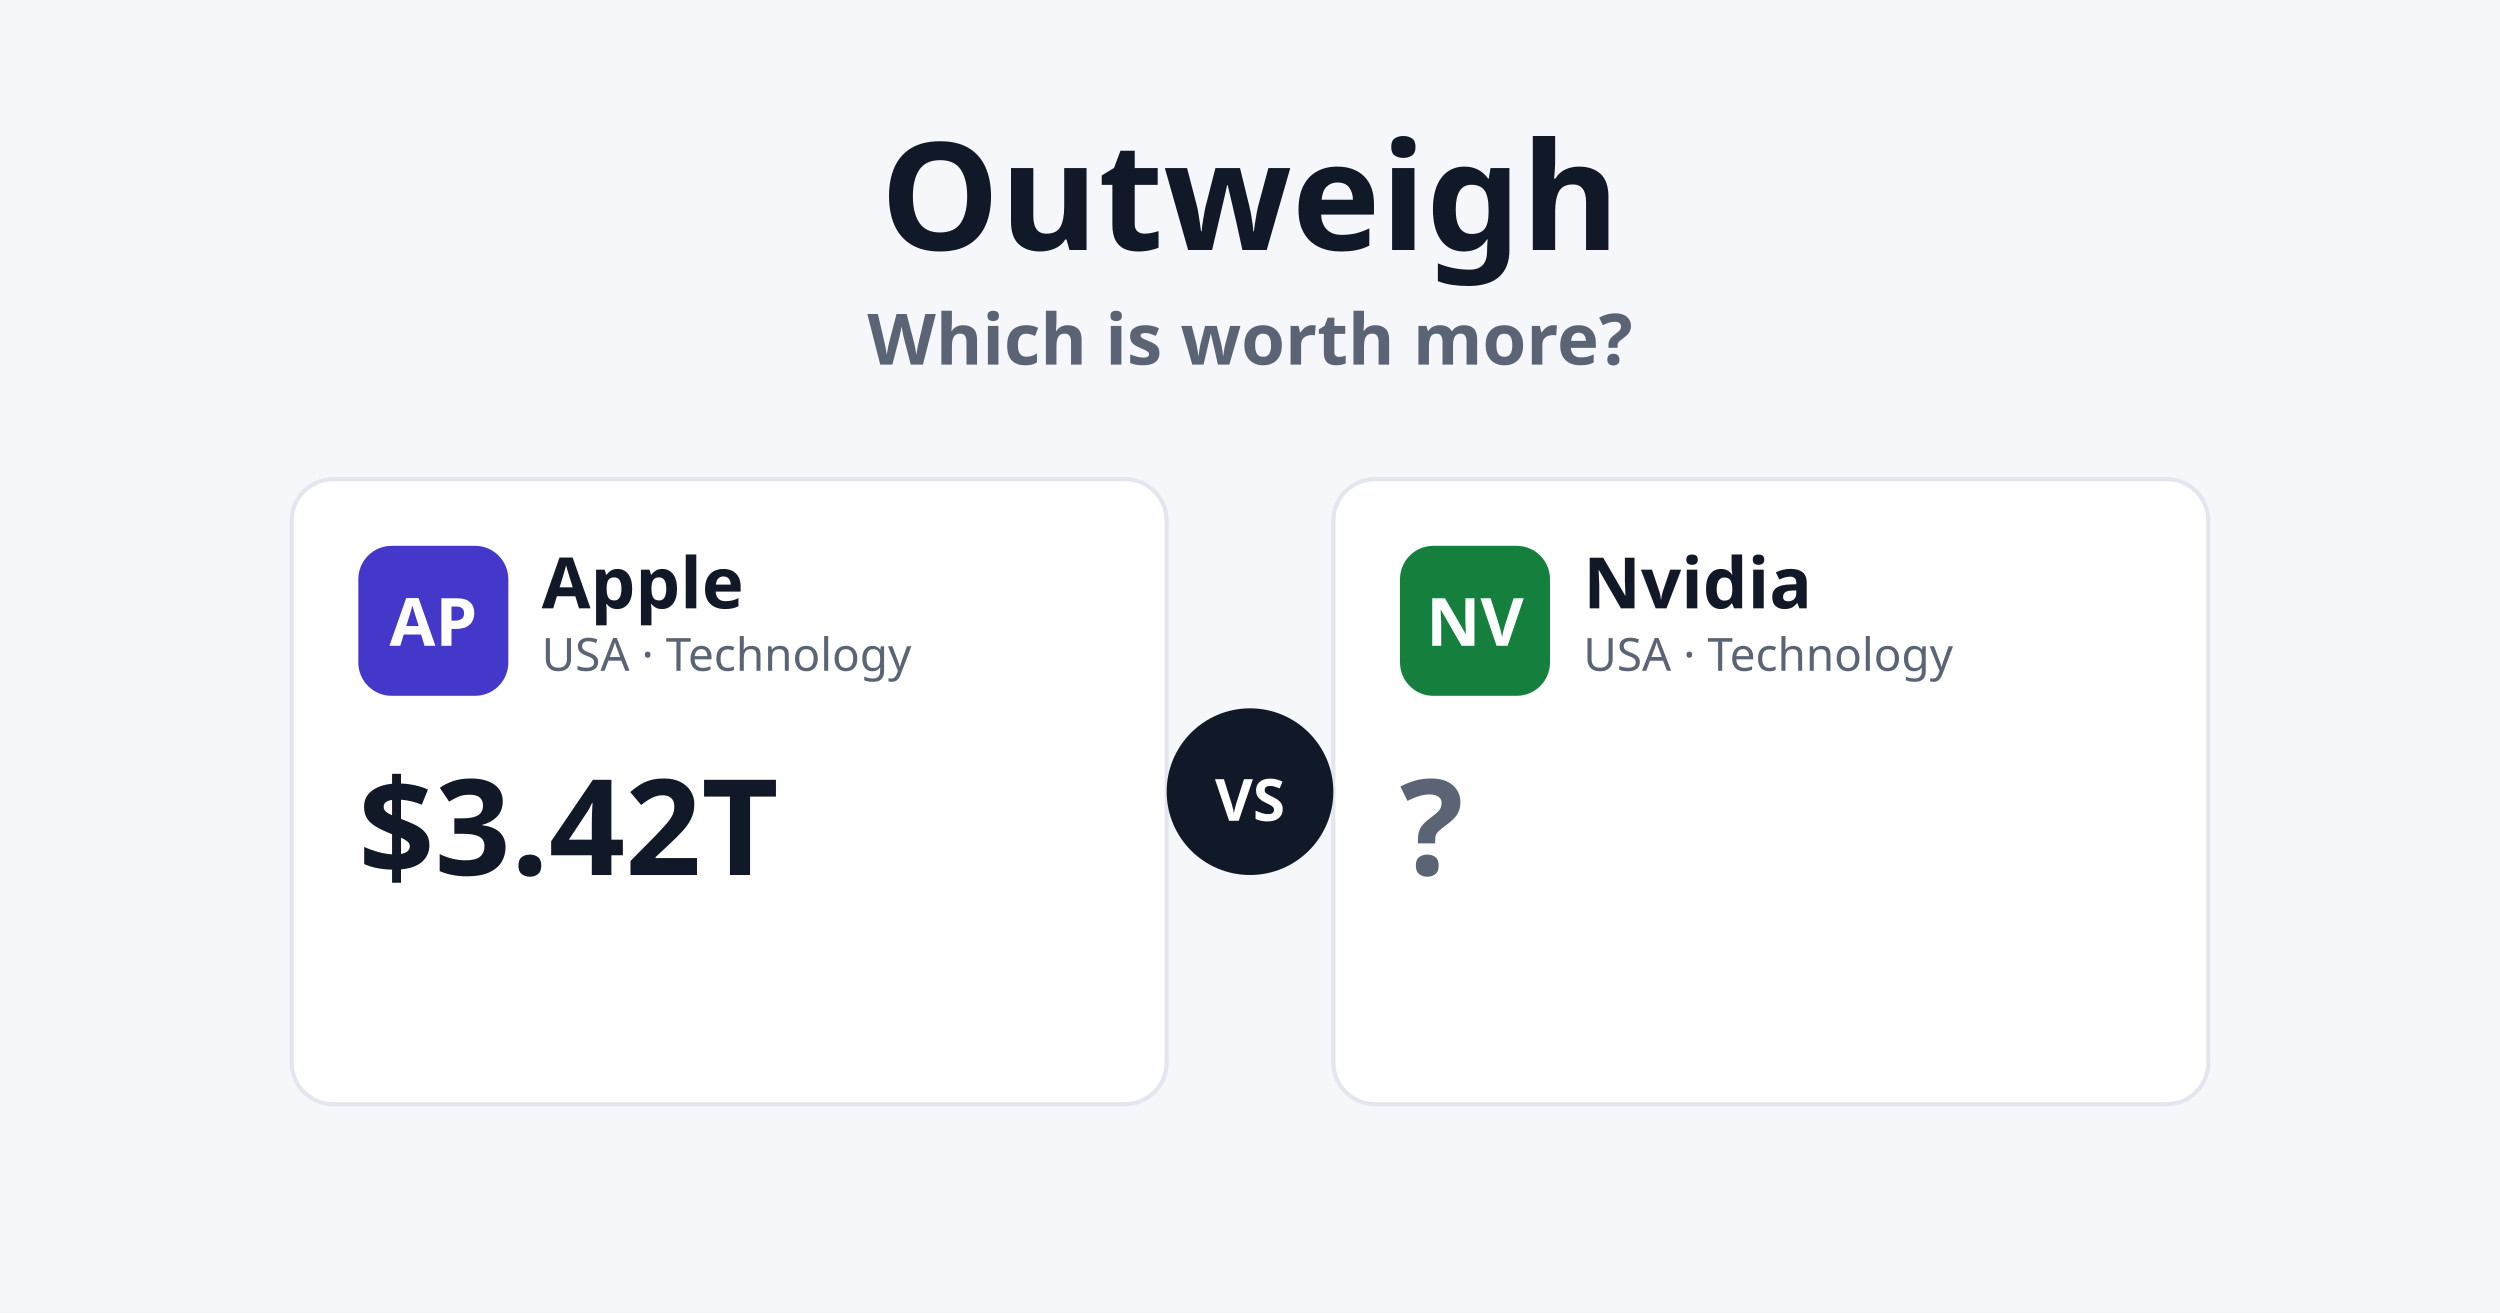
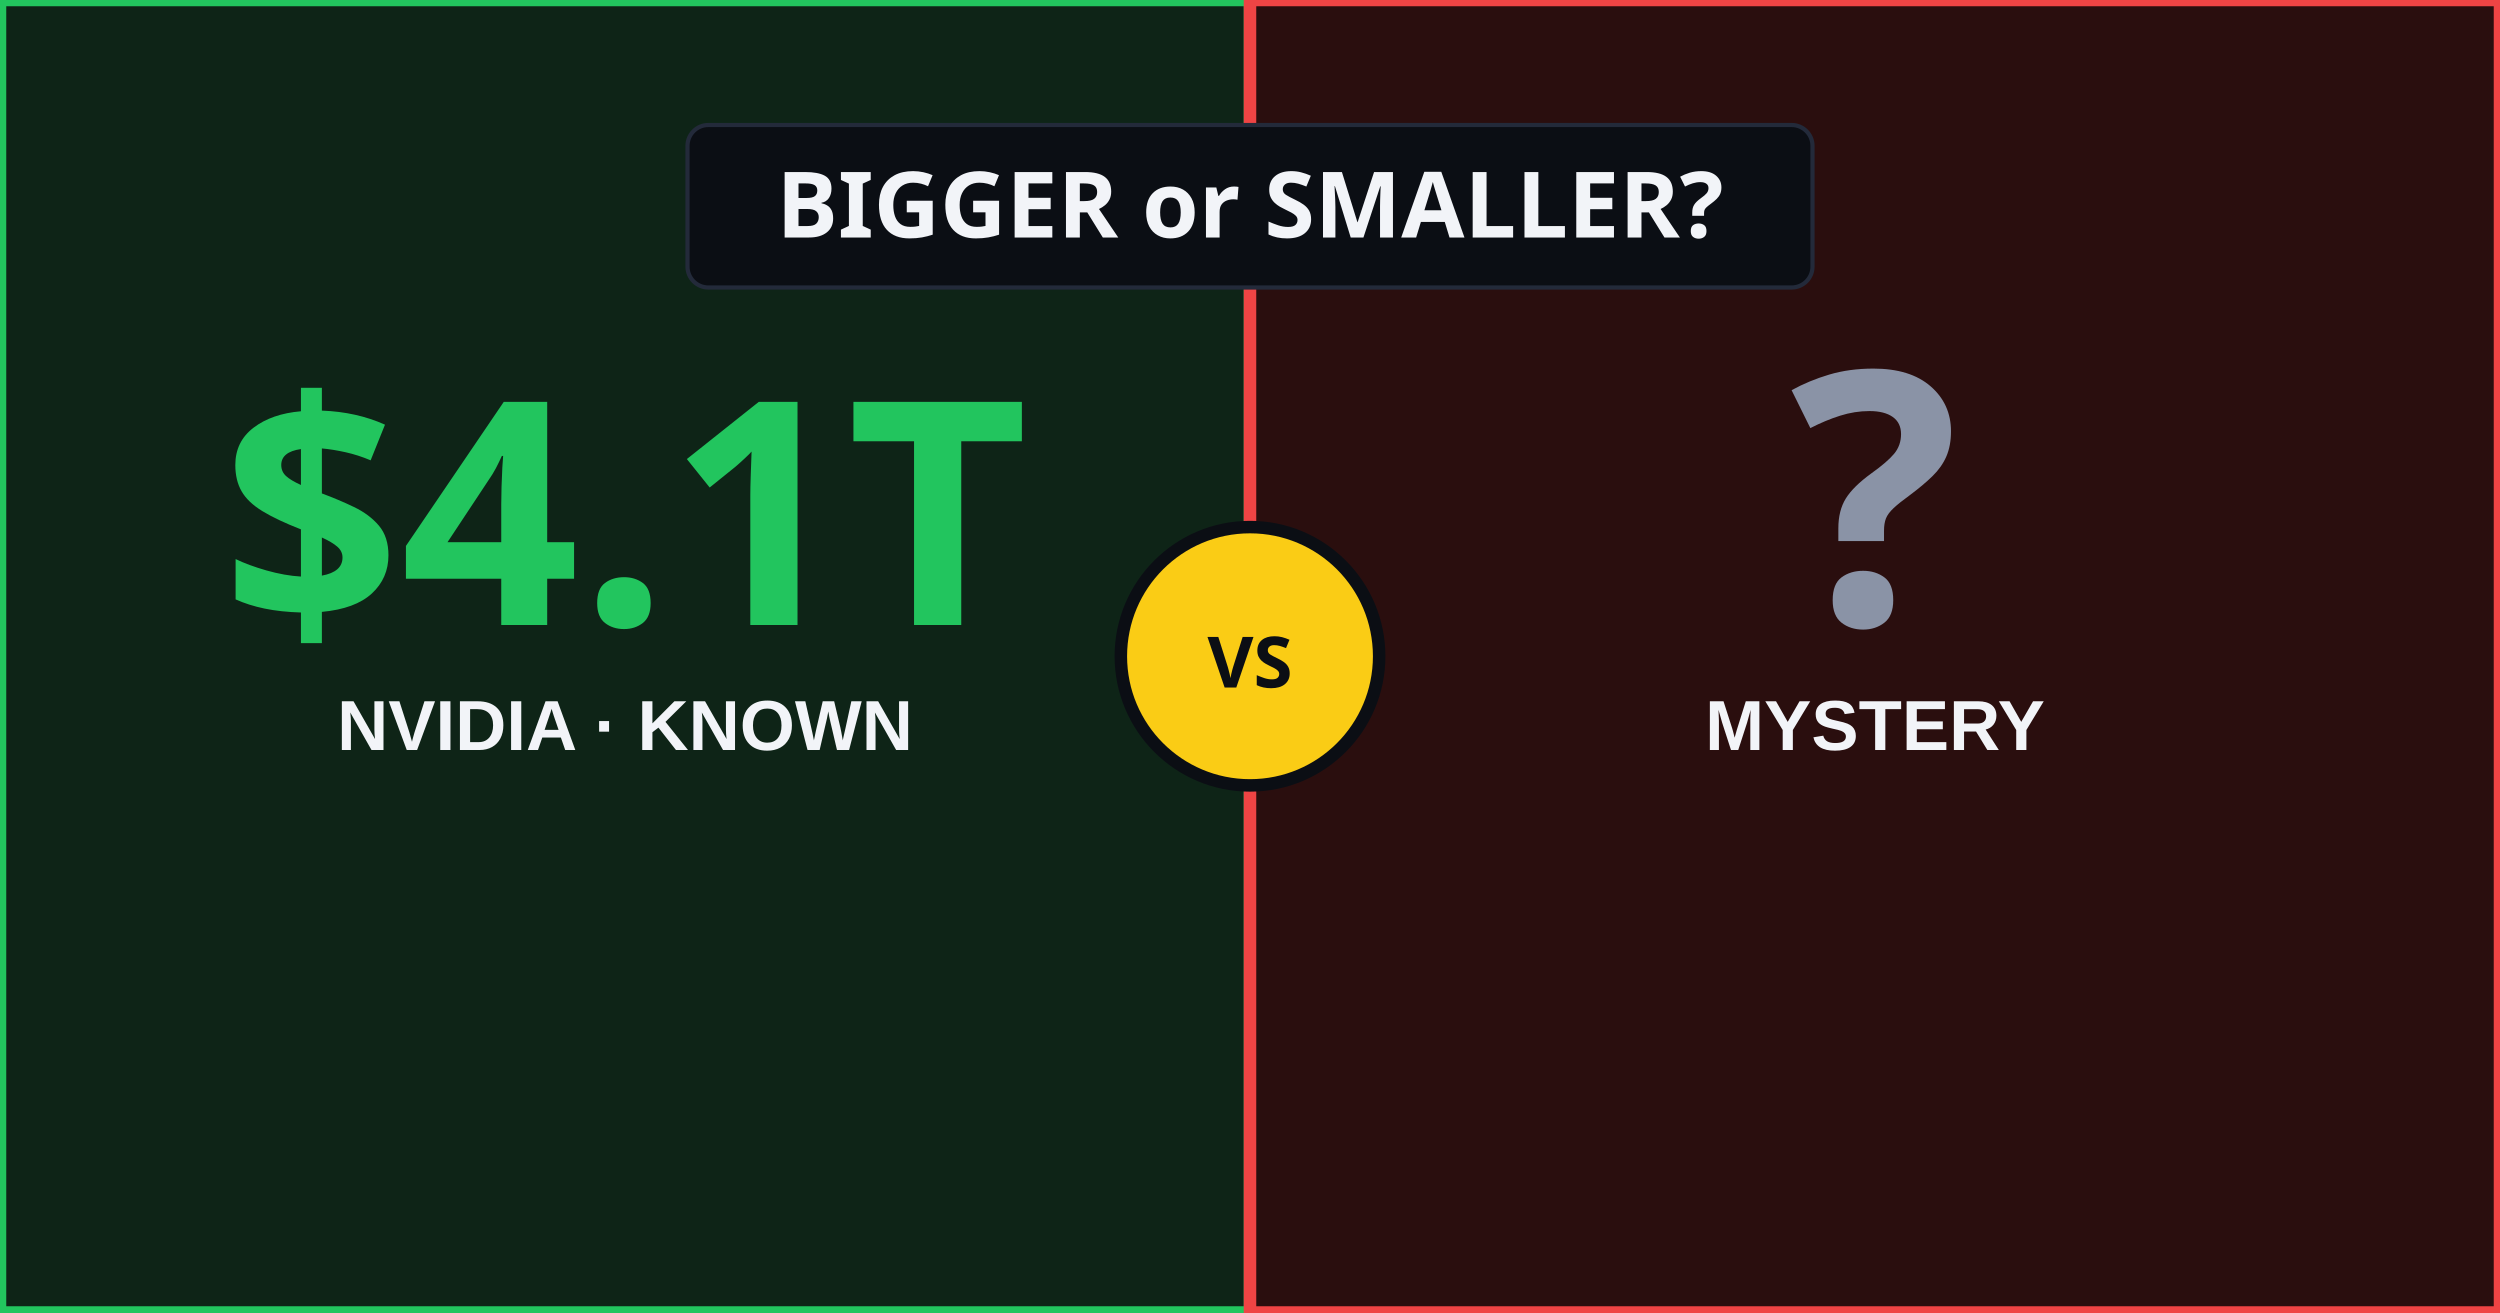
<svg xmlns="http://www.w3.org/2000/svg" width="1200" height="630" viewBox="0 0 1200 630">
-   <rect width="1200" height="630" fill="#F6F7FB" />
-   <text x="600" y="120" font-family="system-ui, sans-serif" font-size="72" font-weight="800" fill="#111827" text-anchor="middle">Outweigh</text>
-   <text x="600" y="175" font-family="system-ui, sans-serif" font-size="34" font-weight="600" fill="#5B6475" text-anchor="middle">Which is worth more?</text>
-   <rect x="140" y="230" width="420" height="300" rx="20" fill="#FFFFFF" stroke="#E3E6EE" stroke-width="2" />
-   <rect x="172" y="262" width="72" height="72" rx="16" fill="#4338CA" />
-   <text x="208" y="310" font-family="system-ui, sans-serif" font-size="32" font-weight="800" fill="#fff" text-anchor="middle">AP</text>
-   <text x="260" y="292" font-family="system-ui, sans-serif" font-size="34" font-weight="700" fill="#111827">Apple</text>
-   <text x="260" y="322" font-family="system-ui, sans-serif" font-size="22" fill="#5B6475">USA · Technology</text>
-   <text x="172" y="420" font-family="system-ui, sans-serif" font-size="64" font-weight="800" fill="#111827">$3.42T</text>
-   <rect x="640" y="230" width="420" height="300" rx="20" fill="#FFFFFF" stroke="#E3E6EE" stroke-width="2" />
-   <rect x="672" y="262" width="72" height="72" rx="16" fill="#15803D" />
-   <text x="708" y="310" font-family="system-ui, sans-serif" font-size="32" font-weight="800" fill="#fff" text-anchor="middle">NV</text>
-   <text x="760" y="292" font-family="system-ui, sans-serif" font-size="34" font-weight="700" fill="#111827">Nvidia</text>
-   <text x="760" y="322" font-family="system-ui, sans-serif" font-size="22" fill="#5B6475">USA · Technology</text>
-   <text x="672" y="420" font-family="system-ui, sans-serif" font-size="64" font-weight="800" fill="#5B6475">?</text>
-   <circle cx="600" cy="380" r="40" fill="#111827" />
-   <text x="600" y="394" font-family="system-ui, sans-serif" font-size="28" font-weight="800" fill="#fff" text-anchor="middle">VS</text>
+   <rect width="600" height="630" fill="#0E2417" />
+   <rect width="600" height="630" fill="none" stroke="#22C55E" stroke-width="6" />
+   <rect x="600" width="600" height="630" fill="#2A0E0E" />
+   <rect x="600" width="600" height="630" fill="none" stroke="#EF4444" stroke-width="6" />
+   <text x="300" y="300" font-family="Arial Black, sans-serif" font-size="150" font-weight="900" fill="#22C55E" text-anchor="middle">$4.1T</text>
+   <text x="300" y="360" font-family="Arial, sans-serif" font-size="34" font-weight="bold" fill="#F2F4F8" text-anchor="middle">NVIDIA · KNOWN</text>
+   <text x="900" y="300" font-family="Arial Black, sans-serif" font-size="170" font-weight="900" fill="#8A93A6" text-anchor="middle">?</text>
+   <text x="900" y="360" font-family="Arial, sans-serif" font-size="34" font-weight="bold" fill="#F2F4F8" text-anchor="middle">MYSTERY</text>
+   <circle cx="600" cy="315" r="62" fill="#FACC15" stroke="#0B0E14" stroke-width="6" />
+   <text x="600" y="330" font-family="Arial Black, sans-serif" font-size="34" font-weight="900" fill="#0B0E14" text-anchor="middle">VS</text>
+   <rect x="330" y="60" width="540" height="78" rx="10" fill="#0B0E14" stroke="#232A3A" stroke-width="2" />
+   <text x="600" y="114" font-family="Arial Black, sans-serif" font-size="44" font-weight="900" fill="#F2F4F8" text-anchor="middle">BIGGER or SMALLER?</text>
</svg>
